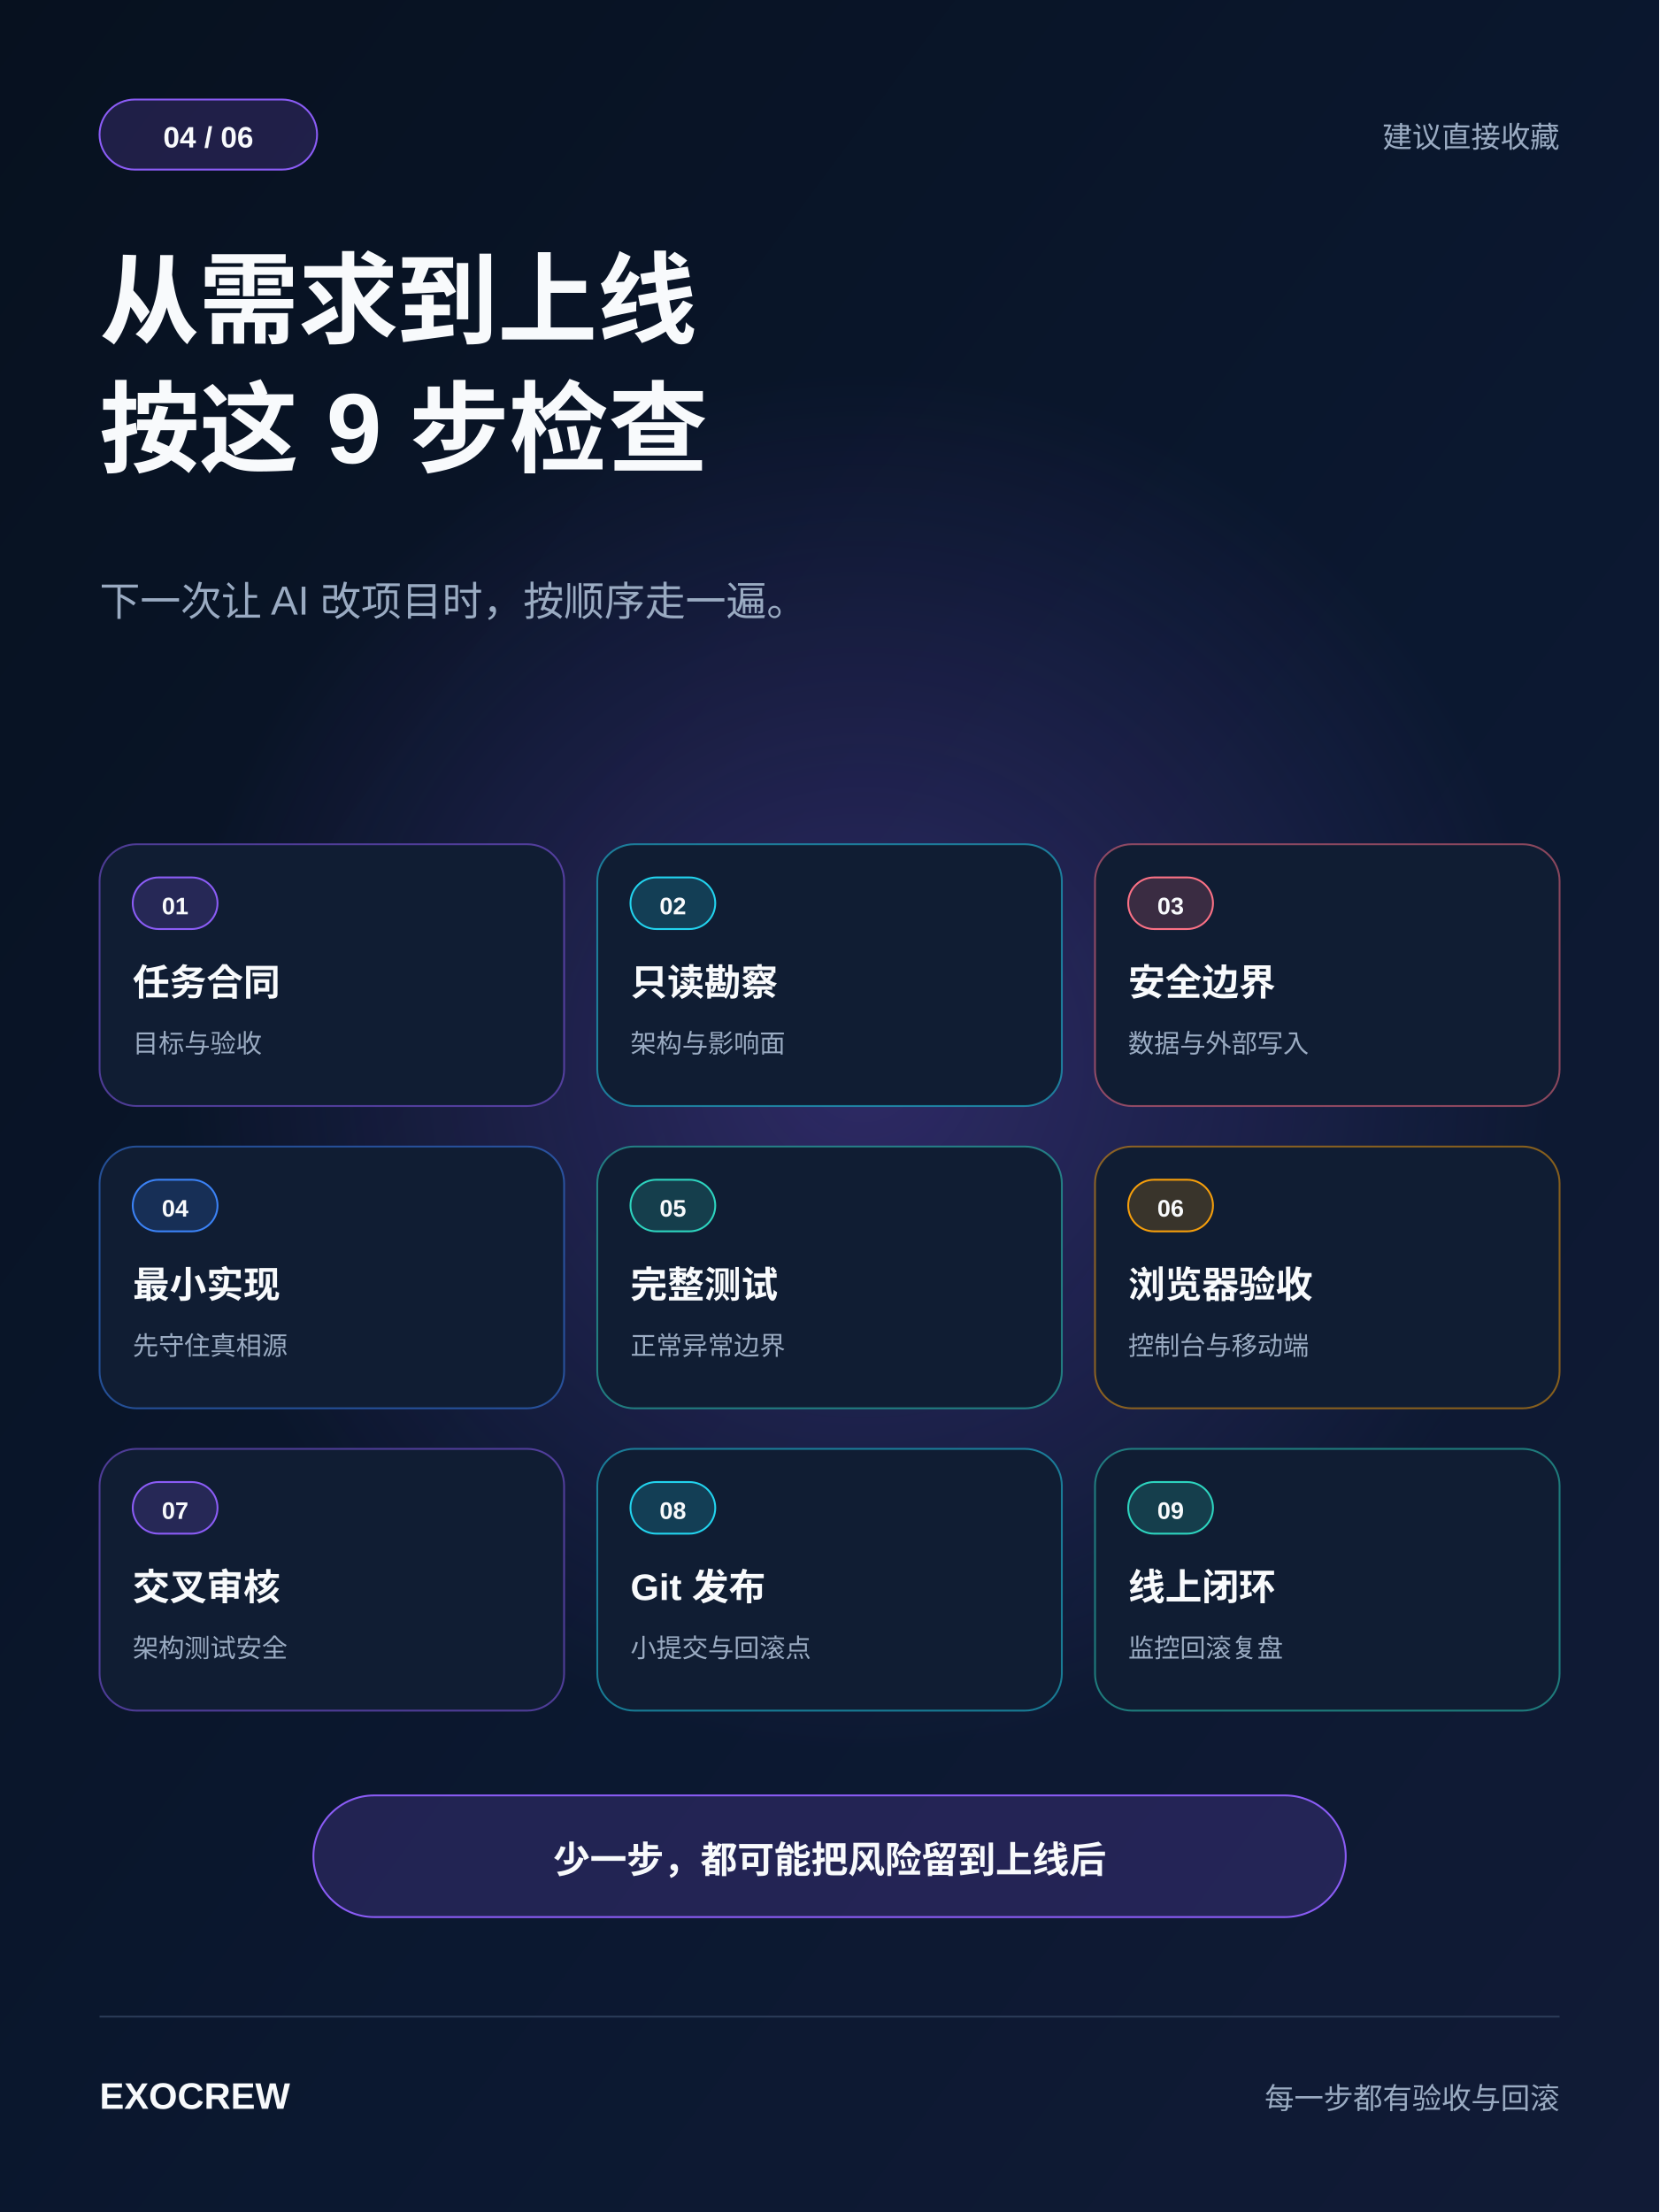
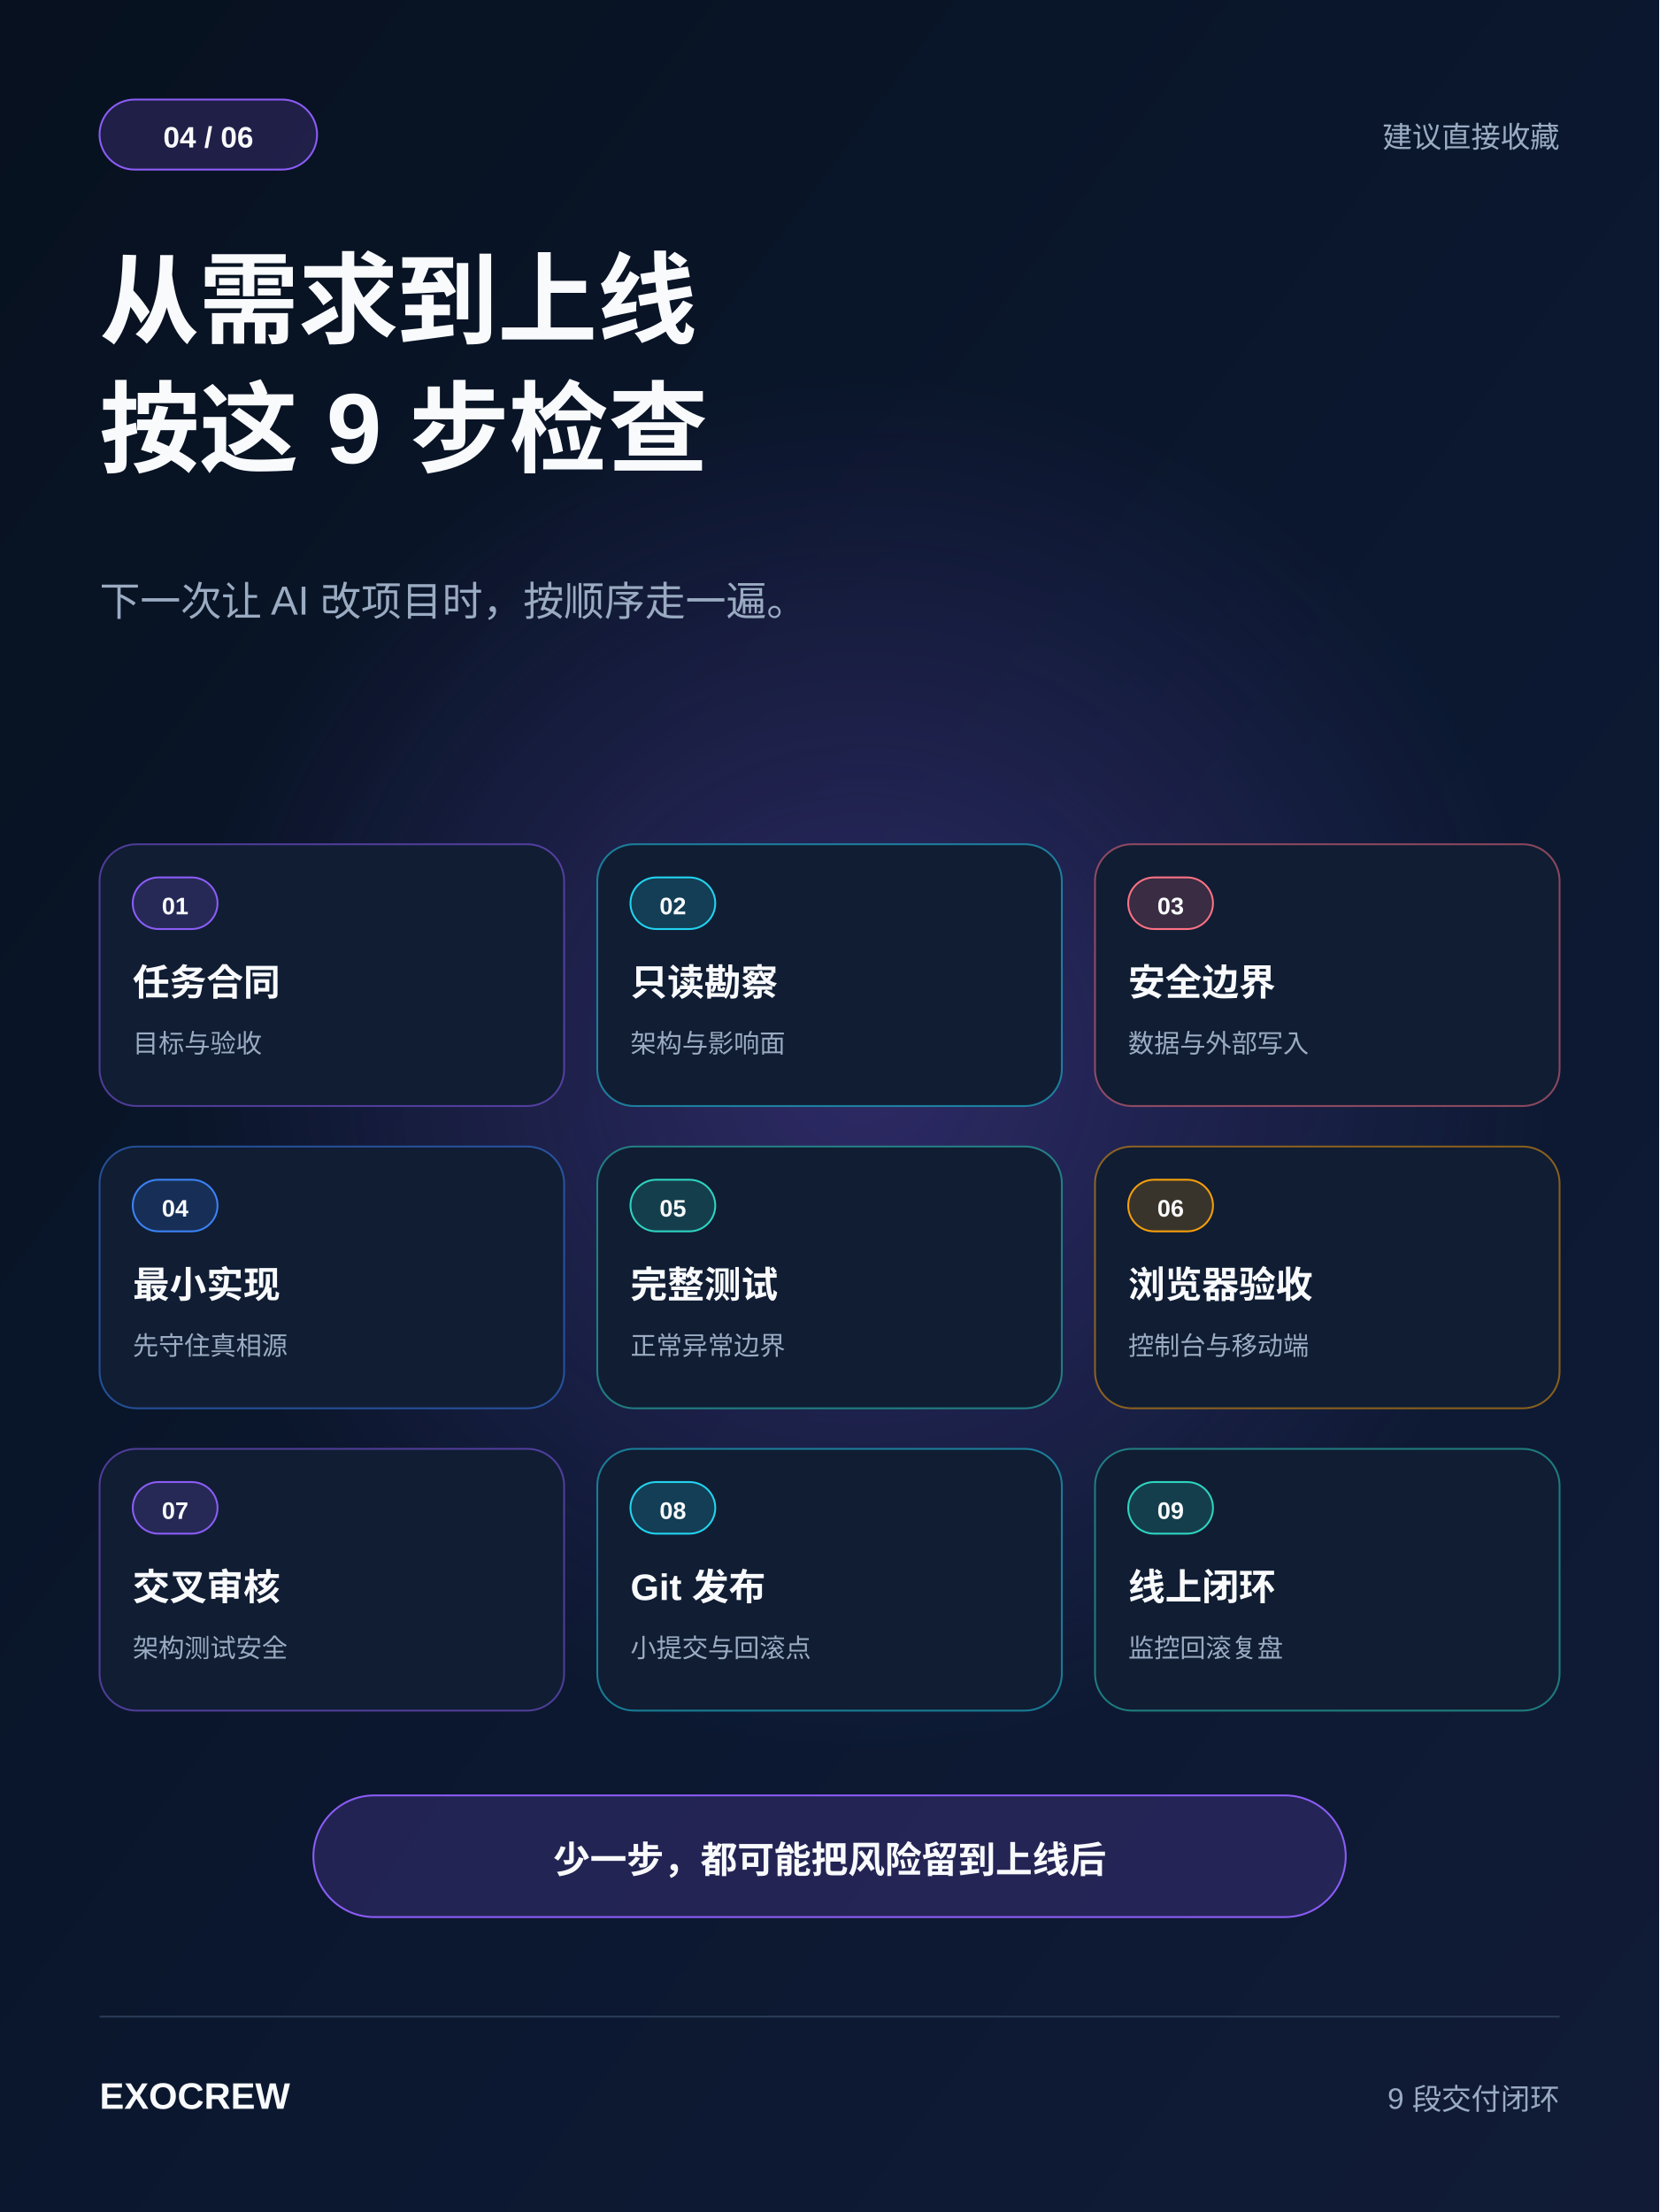
<svg xmlns="http://www.w3.org/2000/svg" width="900" height="1200" viewBox="0 0 900 1200" role="img" aria-labelledby="title desc">
  <defs>
    <linearGradient id="bg" x1="0" y1="0" x2="1" y2="1">
      <stop offset="0" stop-color="#07111f" />
      <stop offset="0.58" stop-color="#0b1830" />
      <stop offset="1" stop-color="#111b36" />
    </linearGradient>
    <radialGradient id="glow" cx="50%" cy="50%" r="50%">
      <stop offset="0" stop-color="#8b5cf6" stop-opacity="0.28" />
      <stop offset="1" stop-color="#8b5cf6" stop-opacity="0" />
    </radialGradient>
    <filter id="shadow" x="-20%" y="-20%" width="140%" height="140%">
      <feDropShadow dx="0" dy="12" stdDeviation="18" flood-color="#020617" flood-opacity="0.42" />
    </filter>
  </defs>
  <rect width="900" height="1200" rx="0" fill="url(#bg)" />
  <circle cx="468" cy="576" r="378" fill="url(#glow)" />
  <g font-family="-apple-system,BlinkMacSystemFont,'Segoe UI','PingFang SC','Microsoft YaHei',Arial,sans-serif">
    <rect x="54" y="54" width="118" height="38" rx="19" fill="#8b5cf6" fill-opacity="0.18" stroke="#8b5cf6" />
    <text x="113" y="80" fill="#f8fafc" font-size="16" font-weight="700" text-anchor="middle">04 / 06</text>
    <text x="846" y="80" fill="#9aabc2" font-size="16" text-anchor="end">建议直接收藏</text>
    <text x="54" y="182" fill="#f8fafc" font-size="54" font-weight="700" text-anchor="start">从需求到上线</text>
    <text x="54" y="252" fill="#f8fafc" font-size="54" font-weight="700" text-anchor="start">按这 9 步检查</text>
    <text x="54" y="334" fill="#9aabc2" font-size="22" font-weight="400" text-anchor="start">下一次让 AI 改项目时，按顺序走一遍。</text>
    <rect x="54" y="458" width="252" height="142" rx="20" fill="#101d33" stroke="#8b5cf6" stroke-opacity="0.52" />
    <rect x="72" y="476" width="46" height="28" rx="14" fill="#8b5cf6" fill-opacity="0.18" stroke="#8b5cf6" />
    <text x="95" y="496" fill="#f8fafc" font-size="13" font-weight="700" text-anchor="middle">01</text>
    <text x="72" y="540" fill="#f8fafc" font-size="20" font-weight="700">任务合同</text>
    <text x="72" y="571" fill="#9aabc2" font-size="14">目标与验收</text>
    <rect x="324" y="458" width="252" height="142" rx="20" fill="#101d33" stroke="#22d3ee" stroke-opacity="0.52" />
    <rect x="342" y="476" width="46" height="28" rx="14" fill="#22d3ee" fill-opacity="0.18" stroke="#22d3ee" />
    <text x="365" y="496" fill="#f8fafc" font-size="13" font-weight="700" text-anchor="middle">02</text>
    <text x="342" y="540" fill="#f8fafc" font-size="20" font-weight="700">只读勘察</text>
    <text x="342" y="571" fill="#9aabc2" font-size="14">架构与影响面</text>
    <rect x="594" y="458" width="252" height="142" rx="20" fill="#101d33" stroke="#fb7185" stroke-opacity="0.52" />
    <rect x="612" y="476" width="46" height="28" rx="14" fill="#fb7185" fill-opacity="0.18" stroke="#fb7185" />
    <text x="635" y="496" fill="#f8fafc" font-size="13" font-weight="700" text-anchor="middle">03</text>
    <text x="612" y="540" fill="#f8fafc" font-size="20" font-weight="700">安全边界</text>
    <text x="612" y="571" fill="#9aabc2" font-size="14">数据与外部写入</text>
    <rect x="54" y="622" width="252" height="142" rx="20" fill="#101d33" stroke="#3b82f6" stroke-opacity="0.52" />
    <rect x="72" y="640" width="46" height="28" rx="14" fill="#3b82f6" fill-opacity="0.18" stroke="#3b82f6" />
    <text x="95" y="660" fill="#f8fafc" font-size="13" font-weight="700" text-anchor="middle">04</text>
    <text x="72" y="704" fill="#f8fafc" font-size="20" font-weight="700">最小实现</text>
    <text x="72" y="735" fill="#9aabc2" font-size="14">先守住真相源</text>
    <rect x="324" y="622" width="252" height="142" rx="20" fill="#101d33" stroke="#2dd4bf" stroke-opacity="0.52" />
    <rect x="342" y="640" width="46" height="28" rx="14" fill="#2dd4bf" fill-opacity="0.18" stroke="#2dd4bf" />
    <text x="365" y="660" fill="#f8fafc" font-size="13" font-weight="700" text-anchor="middle">05</text>
    <text x="342" y="704" fill="#f8fafc" font-size="20" font-weight="700">完整测试</text>
    <text x="342" y="735" fill="#9aabc2" font-size="14">正常异常边界</text>
    <rect x="594" y="622" width="252" height="142" rx="20" fill="#101d33" stroke="#f59e0b" stroke-opacity="0.52" />
    <rect x="612" y="640" width="46" height="28" rx="14" fill="#f59e0b" fill-opacity="0.18" stroke="#f59e0b" />
    <text x="635" y="660" fill="#f8fafc" font-size="13" font-weight="700" text-anchor="middle">06</text>
    <text x="612" y="704" fill="#f8fafc" font-size="20" font-weight="700">浏览器验收</text>
    <text x="612" y="735" fill="#9aabc2" font-size="14">控制台与移动端</text>
    <rect x="54" y="786" width="252" height="142" rx="20" fill="#101d33" stroke="#8b5cf6" stroke-opacity="0.52" />
    <rect x="72" y="804" width="46" height="28" rx="14" fill="#8b5cf6" fill-opacity="0.18" stroke="#8b5cf6" />
    <text x="95" y="824" fill="#f8fafc" font-size="13" font-weight="700" text-anchor="middle">07</text>
    <text x="72" y="868" fill="#f8fafc" font-size="20" font-weight="700">交叉审核</text>
    <text x="72" y="899" fill="#9aabc2" font-size="14">架构测试安全</text>
    <rect x="324" y="786" width="252" height="142" rx="20" fill="#101d33" stroke="#22d3ee" stroke-opacity="0.52" />
    <rect x="342" y="804" width="46" height="28" rx="14" fill="#22d3ee" fill-opacity="0.18" stroke="#22d3ee" />
    <text x="365" y="824" fill="#f8fafc" font-size="13" font-weight="700" text-anchor="middle">08</text>
    <text x="342" y="868" fill="#f8fafc" font-size="20" font-weight="700">Git 发布</text>
    <text x="342" y="899" fill="#9aabc2" font-size="14">小提交与回滚点</text>
    <rect x="594" y="786" width="252" height="142" rx="20" fill="#101d33" stroke="#2dd4bf" stroke-opacity="0.52" />
    <rect x="612" y="804" width="46" height="28" rx="14" fill="#2dd4bf" fill-opacity="0.18" stroke="#2dd4bf" />
    <text x="635" y="824" fill="#f8fafc" font-size="13" font-weight="700" text-anchor="middle">09</text>
    <text x="612" y="868" fill="#f8fafc" font-size="20" font-weight="700">线上闭环</text>
    <text x="612" y="899" fill="#9aabc2" font-size="14">监控回滚复盘</text>
    <rect x="170" y="974" width="560" height="66" rx="33" fill="#8b5cf6" fill-opacity="0.18" stroke="#8b5cf6" />
    <text x="450" y="1016" fill="#f8fafc" font-size="20" font-weight="700" text-anchor="middle">少一步，都可能把风险留到上线后</text>
    <line x1="54" y1="1094" x2="846" y2="1094" stroke="#2a3b57" />
    <text x="54" y="1144" fill="#f8fafc" font-size="20" font-weight="700">EXOCREW</text>
-     <text x="846" y="1144" fill="#9aabc2" font-size="16" text-anchor="end">每一步都有验收与回滚</text>
+     <text x="846" y="1144" fill="#9aabc2" font-size="16" text-anchor="end">9 段交付闭环</text>
  </g>
</svg>
